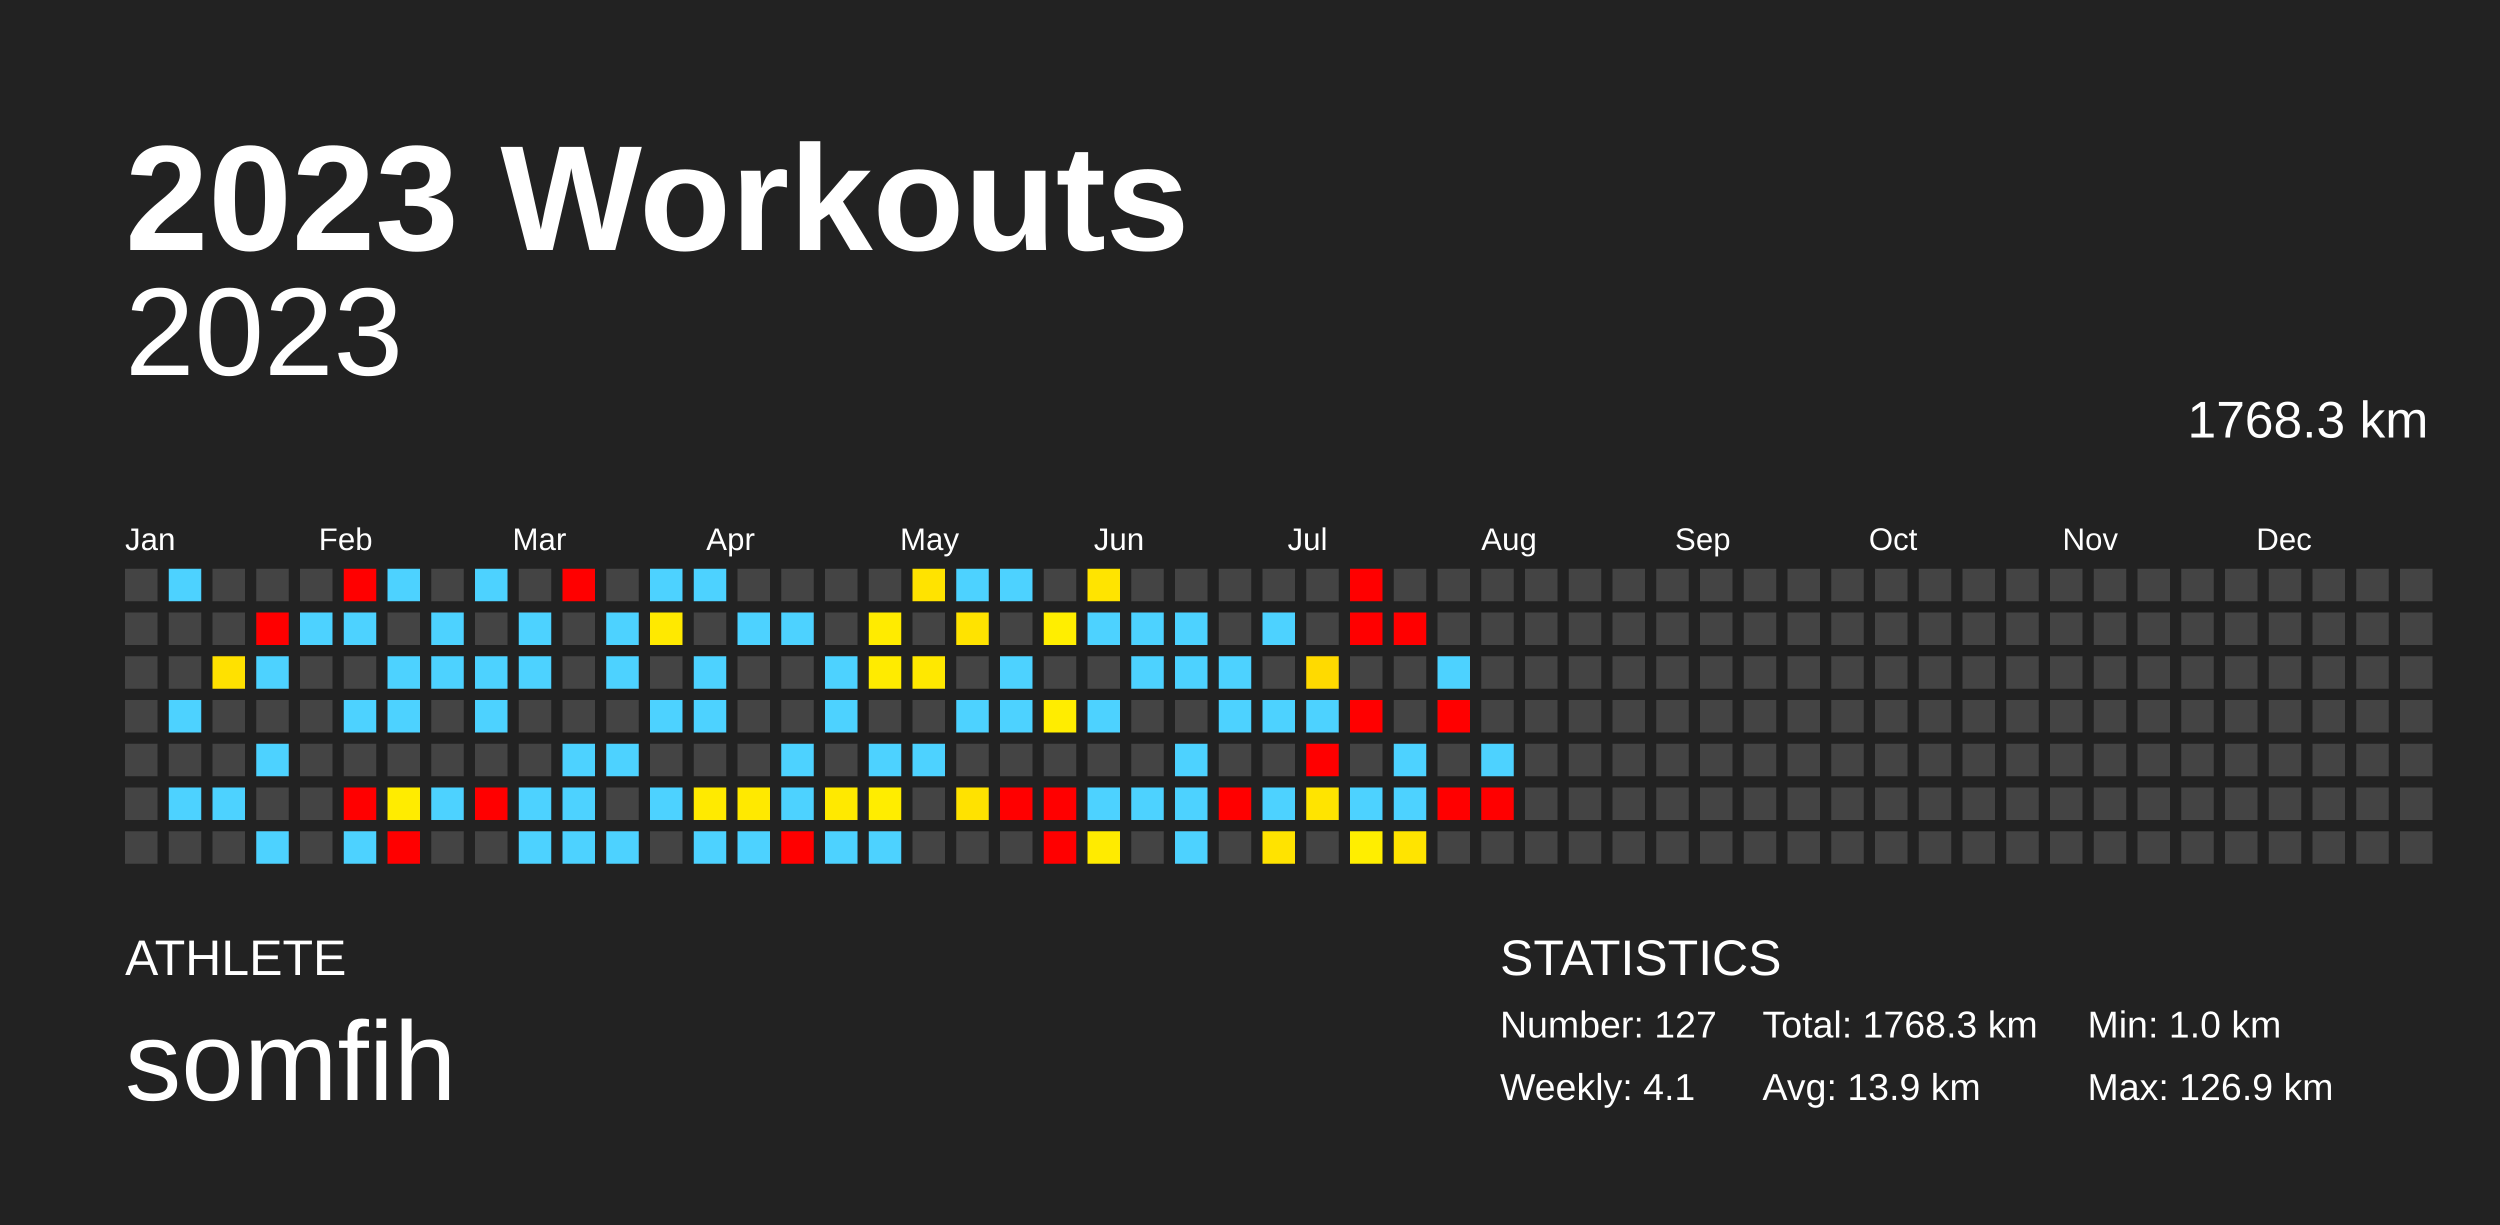
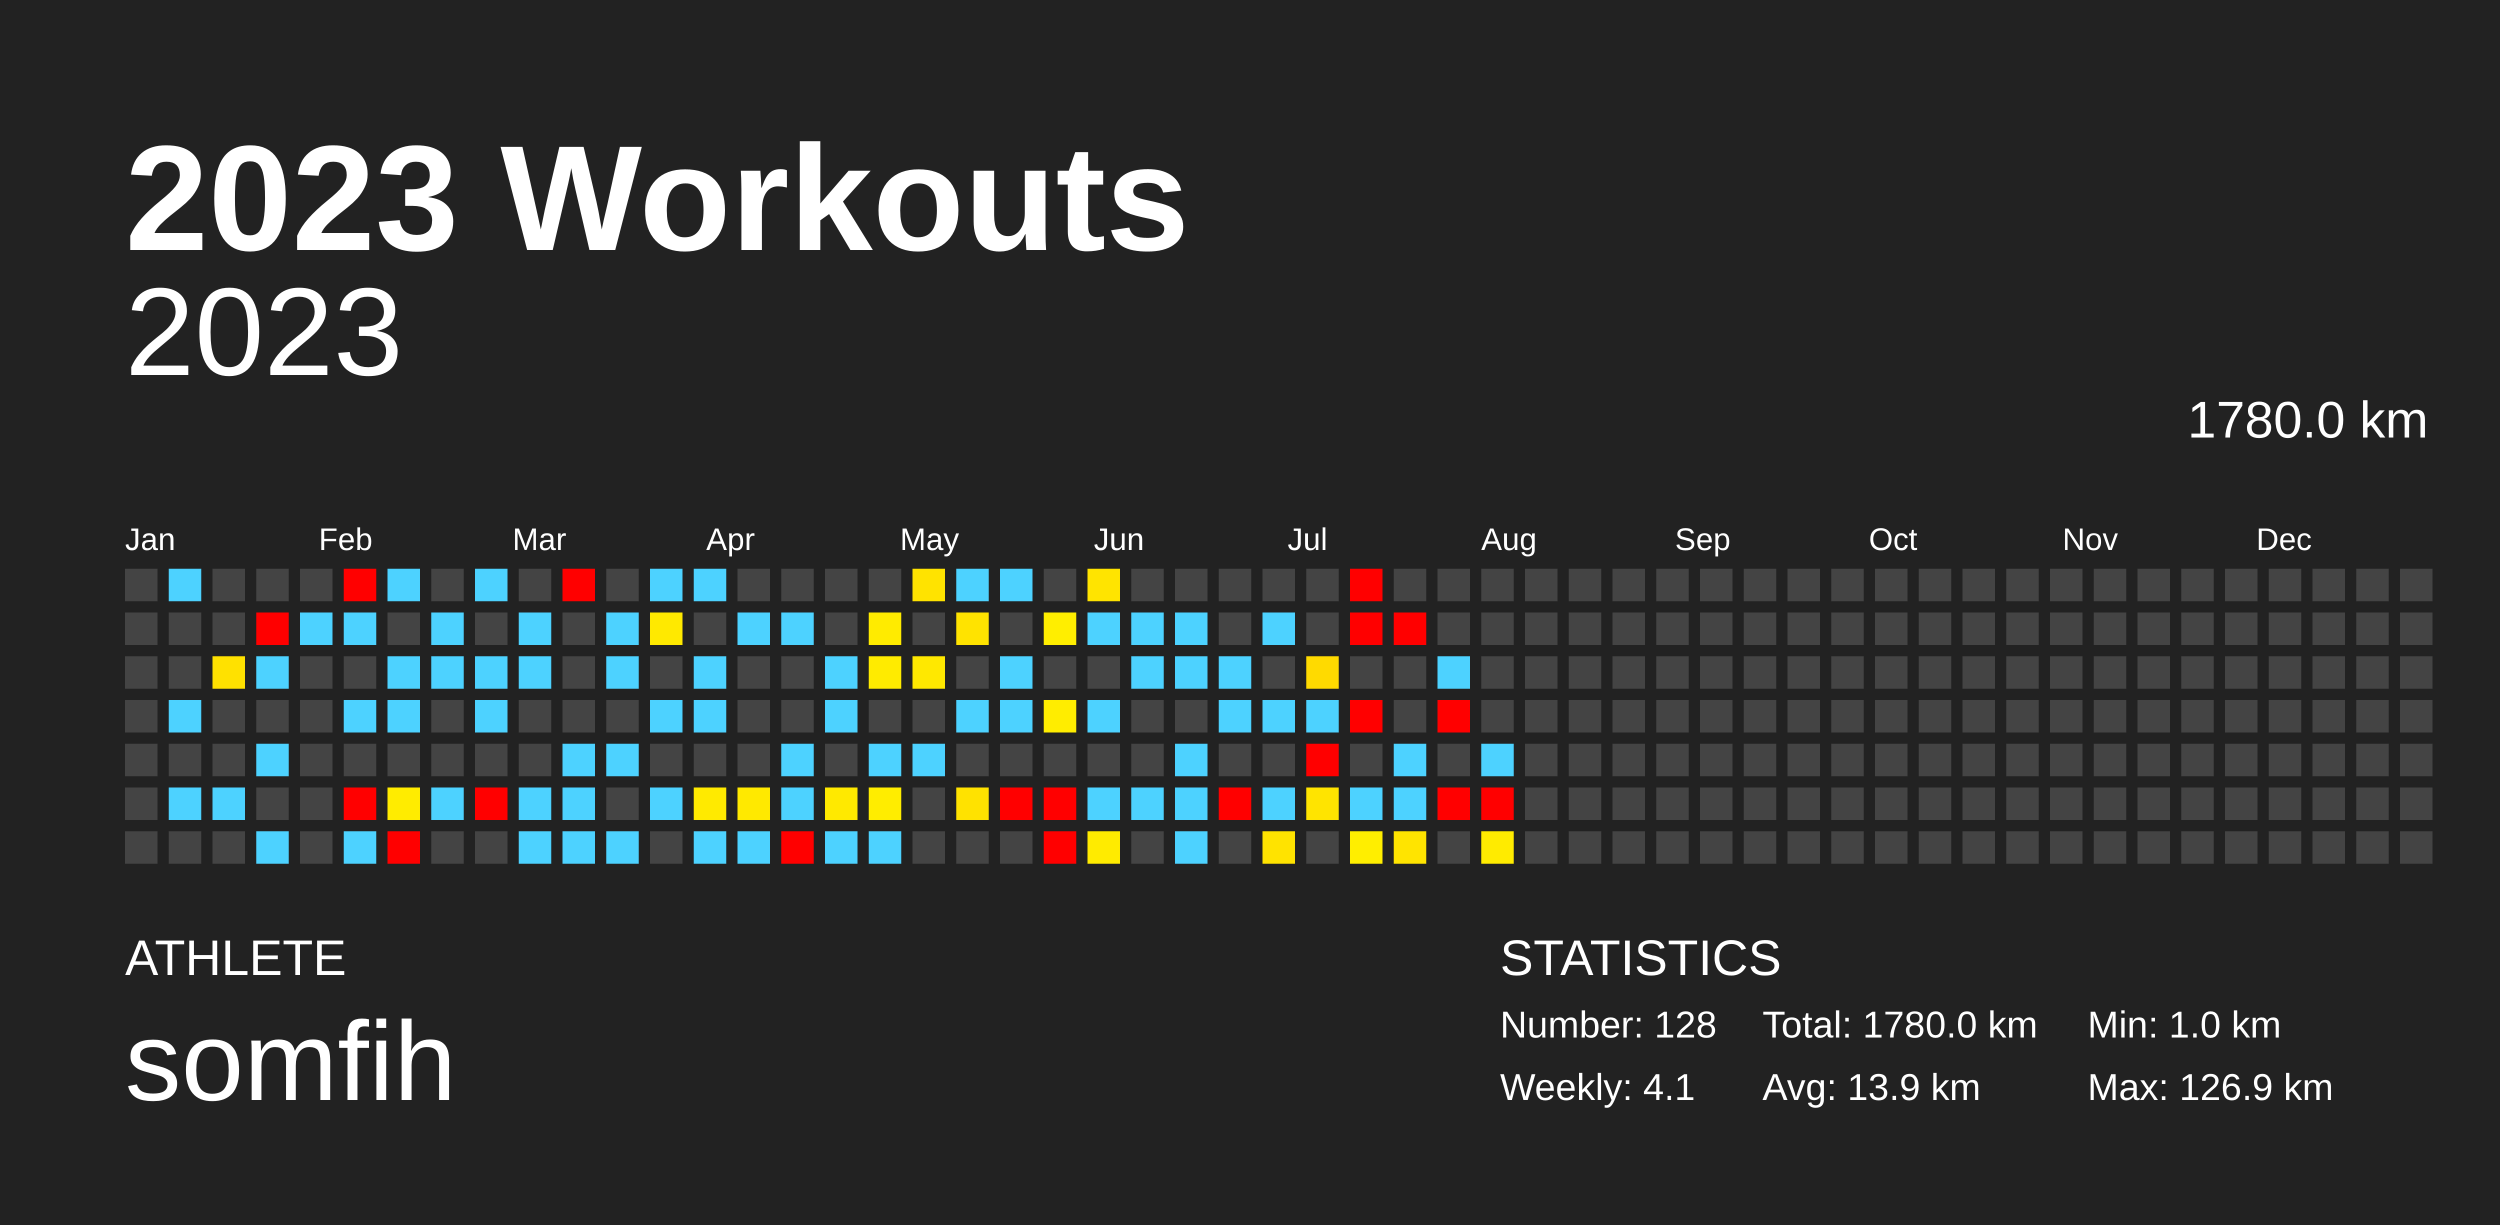
<svg xmlns="http://www.w3.org/2000/svg" baseProfile="full" height="98mm" version="1.1" viewBox="0,0,200,98" width="200mm">
  <defs />
  <rect fill="#222222" height="98" width="200" x="0" y="0" />
  <text fill="#FFFFFF" style="font-size:12px; font-family:Arial; font-weight:bold;" x="10" y="20">2023 Workouts</text>
  <text fill="#FFFFFF" style="font-size:4px; font-family:Arial" x="10" y="78">ATHLETE</text>
  <text fill="#FFFFFF" style="font-size:9px; font-family:Arial" x="10" y="88">somfih</text>
  <text fill="#FFFFFF" style="font-size:4px; font-family:Arial" x="120" y="78">STATISTICS</text>
-   <text fill="#FFFFFF" style="font-size:3px; font-family:Arial" x="120" y="83">Number: 127</text>
+   <text fill="#FFFFFF" style="font-size:3px; font-family:Arial" x="120" y="83">Number: 128</text>
  <text fill="#FFFFFF" style="font-size:3px; font-family:Arial" x="120" y="88">Weekly: 4.1</text>
-   <text fill="#FFFFFF" style="font-size:3px; font-family:Arial" x="141" y="83">Total: 1768.3 km</text>
+   <text fill="#FFFFFF" style="font-size:3px; font-family:Arial" x="141" y="83">Total: 1780.0 km</text>
  <text fill="#FFFFFF" style="font-size:3px; font-family:Arial" x="141" y="88">Avg: 13.9 km</text>
  <text fill="#FFFFFF" style="font-size:3px; font-family:Arial" x="167" y="83">Min: 1.0 km</text>
  <text fill="#FFFFFF" style="font-size:3px; font-family:Arial" x="167" y="88">Max: 126.9 km</text>
  <text alignment-baseline="hanging" fill="#FFFFFF" style="font-size:10.0px; font-family:Arial;" x="10" y="30">2023</text>
-   <text alignment-baseline="hanging" fill="#FFFFFF" style="font-size:4.125px; font-family:Arial;" x="175" y="35">1768.3 km</text>
+   <text alignment-baseline="hanging" fill="#FFFFFF" style="font-size:4.125px; font-family:Arial;" x="175" y="35">1780.0 km</text>
  <text fill="#FFFFFF" style="font-size:2.5px; font-family:Arial" x="10.0" y="44">Jan</text>
  <text fill="#FFFFFF" style="font-size:2.5px; font-family:Arial" x="25.5" y="44">Feb</text>
  <text fill="#FFFFFF" style="font-size:2.5px; font-family:Arial" x="41.0" y="44">Mar</text>
  <text fill="#FFFFFF" style="font-size:2.5px; font-family:Arial" x="56.5" y="44">Apr</text>
  <text fill="#FFFFFF" style="font-size:2.5px; font-family:Arial" x="72.0" y="44">May</text>
  <text fill="#FFFFFF" style="font-size:2.5px; font-family:Arial" x="87.5" y="44">Jun</text>
  <text fill="#FFFFFF" style="font-size:2.5px; font-family:Arial" x="103.0" y="44">Jul</text>
  <text fill="#FFFFFF" style="font-size:2.5px; font-family:Arial" x="118.5" y="44">Aug</text>
  <text fill="#FFFFFF" style="font-size:2.5px; font-family:Arial" x="134.0" y="44">Sep</text>
  <text fill="#FFFFFF" style="font-size:2.5px; font-family:Arial" x="149.5" y="44">Oct</text>
  <text fill="#FFFFFF" style="font-size:2.5px; font-family:Arial" x="165.0" y="44">Nov</text>
  <text fill="#FFFFFF" style="font-size:2.5px; font-family:Arial" x="180.5" y="44">Dec</text>
  <rect fill="#444444" height="2.6" width="2.6" x="10.0" y="45.5" />
  <rect fill="#444444" height="2.6" width="2.6" x="10.0" y="49.0" />
  <rect fill="#444444" height="2.6" width="2.6" x="10.0" y="52.5" />
  <rect fill="#444444" height="2.6" width="2.6" x="10.0" y="56.0" />
  <rect fill="#444444" height="2.6" width="2.6" x="10.0" y="59.5" />
  <rect fill="#444444" height="2.6" width="2.6" x="10.0" y="63.0" />
  <rect fill="#444444" height="2.6" width="2.6" x="10.0" y="66.5" />
  <rect fill="#4dd2ff" height="2.6" width="2.6" x="13.5" y="45.5" />
  <rect fill="#444444" height="2.6" width="2.6" x="13.5" y="49.0" />
  <rect fill="#444444" height="2.6" width="2.6" x="13.5" y="52.5" />
  <rect fill="#4dd2ff" height="2.6" width="2.6" x="13.5" y="56.0" />
  <rect fill="#444444" height="2.6" width="2.6" x="13.5" y="59.5" />
  <rect fill="#4dd2ff" height="2.6" width="2.6" x="13.5" y="63.0" />
  <rect fill="#444444" height="2.6" width="2.6" x="13.5" y="66.5" />
  <rect fill="#444444" height="2.6" width="2.6" x="17.0" y="45.5" />
  <rect fill="#444444" height="2.6" width="2.6" x="17.0" y="49.0" />
  <rect fill="#ffe100" height="2.6" width="2.6" x="17.0" y="52.5" />
  <rect fill="#444444" height="2.6" width="2.6" x="17.0" y="56.0" />
  <rect fill="#444444" height="2.6" width="2.6" x="17.0" y="59.5" />
  <rect fill="#4dd2ff" height="2.6" width="2.6" x="17.0" y="63.0" />
  <rect fill="#444444" height="2.6" width="2.6" x="17.0" y="66.5" />
  <rect fill="#444444" height="2.6" width="2.6" x="20.5" y="45.5" />
  <rect fill="red" height="2.6" width="2.6" x="20.5" y="49.0" />
  <rect fill="#4dd2ff" height="2.6" width="2.6" x="20.5" y="52.5" />
  <rect fill="#444444" height="2.6" width="2.6" x="20.5" y="56.0" />
  <rect fill="#4dd2ff" height="2.6" width="2.6" x="20.5" y="59.5" />
  <rect fill="#444444" height="2.6" width="2.6" x="20.5" y="63.0" />
  <rect fill="#4dd2ff" height="2.6" width="2.6" x="20.5" y="66.5" />
  <rect fill="#444444" height="2.6" width="2.6" x="24.0" y="45.5" />
  <rect fill="#4dd2ff" height="2.6" width="2.6" x="24.0" y="49.0" />
  <rect fill="#444444" height="2.6" width="2.6" x="24.0" y="52.5" />
  <rect fill="#444444" height="2.6" width="2.6" x="24.0" y="56.0" />
  <rect fill="#444444" height="2.6" width="2.6" x="24.0" y="59.5" />
  <rect fill="#444444" height="2.6" width="2.6" x="24.0" y="63.0" />
  <rect fill="#444444" height="2.6" width="2.6" x="24.0" y="66.5" />
  <rect fill="red" height="2.6" width="2.6" x="27.5" y="45.5" />
  <rect fill="#4dd2ff" height="2.6" width="2.6" x="27.5" y="49.0" />
  <rect fill="#444444" height="2.6" width="2.6" x="27.5" y="52.5" />
  <rect fill="#4dd2ff" height="2.6" width="2.6" x="27.5" y="56.0" />
  <rect fill="#444444" height="2.6" width="2.6" x="27.5" y="59.5" />
  <rect fill="red" height="2.6" width="2.6" x="27.5" y="63.0" />
  <rect fill="#4dd2ff" height="2.6" width="2.6" x="27.5" y="66.5" />
  <rect fill="#4dd2ff" height="2.6" width="2.6" x="31.0" y="45.5" />
  <rect fill="#444444" height="2.6" width="2.6" x="31.0" y="49.0" />
  <rect fill="#4dd2ff" height="2.6" width="2.6" x="31.0" y="52.5" />
  <rect fill="#4dd2ff" height="2.6" width="2.6" x="31.0" y="56.0" />
  <rect fill="#444444" height="2.6" width="2.6" x="31.0" y="59.5" />
  <rect fill="#ffec00" height="2.6" width="2.6" x="31.0" y="63.0" />
  <rect fill="red" height="2.6" width="2.6" x="31.0" y="66.5" />
  <rect fill="#444444" height="2.6" width="2.6" x="34.5" y="45.5" />
  <rect fill="#4dd2ff" height="2.6" width="2.6" x="34.5" y="49.0" />
  <rect fill="#4dd2ff" height="2.6" width="2.6" x="34.5" y="52.5" />
  <rect fill="#444444" height="2.6" width="2.6" x="34.5" y="56.0" />
  <rect fill="#444444" height="2.6" width="2.6" x="34.5" y="59.5" />
  <rect fill="#4dd2ff" height="2.6" width="2.6" x="34.5" y="63.0" />
  <rect fill="#444444" height="2.6" width="2.6" x="34.5" y="66.5" />
  <rect fill="#4dd2ff" height="2.6" width="2.6" x="38.0" y="45.5" />
  <rect fill="#444444" height="2.6" width="2.6" x="38.0" y="49.0" />
  <rect fill="#4dd2ff" height="2.6" width="2.6" x="38.0" y="52.5" />
  <rect fill="#4dd2ff" height="2.6" width="2.6" x="38.0" y="56.0" />
  <rect fill="#444444" height="2.6" width="2.6" x="38.0" y="59.5" />
  <rect fill="red" height="2.6" width="2.6" x="38.0" y="63.0" />
  <rect fill="#444444" height="2.6" width="2.6" x="38.0" y="66.5" />
  <rect fill="#444444" height="2.6" width="2.6" x="41.5" y="45.5" />
  <rect fill="#4dd2ff" height="2.6" width="2.6" x="41.5" y="49.0" />
  <rect fill="#4dd2ff" height="2.6" width="2.6" x="41.5" y="52.5" />
  <rect fill="#444444" height="2.6" width="2.6" x="41.5" y="56.0" />
  <rect fill="#444444" height="2.6" width="2.6" x="41.5" y="59.5" />
  <rect fill="#4dd2ff" height="2.6" width="2.6" x="41.5" y="63.0" />
  <rect fill="#4dd2ff" height="2.6" width="2.6" x="41.5" y="66.5" />
  <rect fill="red" height="2.6" width="2.6" x="45.0" y="45.5" />
  <rect fill="#444444" height="2.6" width="2.6" x="45.0" y="49.0" />
  <rect fill="#444444" height="2.6" width="2.6" x="45.0" y="52.5" />
  <rect fill="#444444" height="2.6" width="2.6" x="45.0" y="56.0" />
  <rect fill="#4dd2ff" height="2.6" width="2.6" x="45.0" y="59.5" />
  <rect fill="#4dd2ff" height="2.6" width="2.6" x="45.0" y="63.0" />
  <rect fill="#4dd2ff" height="2.6" width="2.6" x="45.0" y="66.5" />
  <rect fill="#444444" height="2.6" width="2.6" x="48.5" y="45.5" />
  <rect fill="#4dd2ff" height="2.6" width="2.6" x="48.5" y="49.0" />
  <rect fill="#4dd2ff" height="2.6" width="2.6" x="48.5" y="52.5" />
  <rect fill="#444444" height="2.6" width="2.6" x="48.5" y="56.0" />
  <rect fill="#4dd2ff" height="2.6" width="2.6" x="48.5" y="59.5" />
  <rect fill="#444444" height="2.6" width="2.6" x="48.5" y="63.0" />
  <rect fill="#4dd2ff" height="2.6" width="2.6" x="48.5" y="66.5" />
  <rect fill="#4dd2ff" height="2.6" width="2.6" x="52.0" y="45.5" />
  <rect fill="#ffe900" height="2.6" width="2.6" x="52.0" y="49.0" />
  <rect fill="#444444" height="2.6" width="2.6" x="52.0" y="52.5" />
  <rect fill="#4dd2ff" height="2.6" width="2.6" x="52.0" y="56.0" />
  <rect fill="#444444" height="2.6" width="2.6" x="52.0" y="59.5" />
  <rect fill="#4dd2ff" height="2.6" width="2.6" x="52.0" y="63.0" />
  <rect fill="#444444" height="2.6" width="2.6" x="52.0" y="66.5" />
  <rect fill="#4dd2ff" height="2.6" width="2.6" x="55.5" y="45.5" />
  <rect fill="#444444" height="2.6" width="2.6" x="55.5" y="49.0" />
  <rect fill="#4dd2ff" height="2.6" width="2.6" x="55.5" y="52.5" />
  <rect fill="#4dd2ff" height="2.6" width="2.6" x="55.5" y="56.0" />
  <rect fill="#444444" height="2.6" width="2.6" x="55.5" y="59.5" />
  <rect fill="#ffea00" height="2.6" width="2.6" x="55.5" y="63.0" />
  <rect fill="#4dd2ff" height="2.6" width="2.6" x="55.5" y="66.5" />
  <rect fill="#444444" height="2.6" width="2.6" x="59.0" y="45.5" />
  <rect fill="#4dd2ff" height="2.6" width="2.6" x="59.0" y="49.0" />
  <rect fill="#444444" height="2.6" width="2.6" x="59.0" y="52.5" />
  <rect fill="#444444" height="2.6" width="2.6" x="59.0" y="56.0" />
  <rect fill="#444444" height="2.6" width="2.6" x="59.0" y="59.5" />
  <rect fill="#ffe900" height="2.6" width="2.6" x="59.0" y="63.0" />
  <rect fill="#4dd2ff" height="2.6" width="2.6" x="59.0" y="66.5" />
  <rect fill="#444444" height="2.6" width="2.6" x="62.5" y="45.5" />
  <rect fill="#4dd2ff" height="2.6" width="2.6" x="62.5" y="49.0" />
  <rect fill="#444444" height="2.6" width="2.6" x="62.5" y="52.5" />
  <rect fill="#444444" height="2.6" width="2.6" x="62.5" y="56.0" />
  <rect fill="#4dd2ff" height="2.6" width="2.6" x="62.5" y="59.5" />
  <rect fill="#4dd2ff" height="2.6" width="2.6" x="62.5" y="63.0" />
  <rect fill="red" height="2.6" width="2.6" x="62.5" y="66.5" />
  <rect fill="#444444" height="2.6" width="2.6" x="66.0" y="45.5" />
  <rect fill="#444444" height="2.6" width="2.6" x="66.0" y="49.0" />
  <rect fill="#4dd2ff" height="2.6" width="2.6" x="66.0" y="52.5" />
  <rect fill="#4dd2ff" height="2.6" width="2.6" x="66.0" y="56.0" />
  <rect fill="#444444" height="2.6" width="2.6" x="66.0" y="59.5" />
  <rect fill="#ffe900" height="2.6" width="2.6" x="66.0" y="63.0" />
  <rect fill="#4dd2ff" height="2.6" width="2.6" x="66.0" y="66.5" />
  <rect fill="#444444" height="2.6" width="2.6" x="69.5" y="45.5" />
  <rect fill="#ffeb00" height="2.6" width="2.6" x="69.5" y="49.0" />
  <rect fill="#ffeb00" height="2.6" width="2.6" x="69.5" y="52.5" />
  <rect fill="#444444" height="2.6" width="2.6" x="69.5" y="56.0" />
  <rect fill="#4dd2ff" height="2.6" width="2.6" x="69.5" y="59.5" />
  <rect fill="#ffed00" height="2.6" width="2.6" x="69.5" y="63.0" />
  <rect fill="#4dd2ff" height="2.6" width="2.6" x="69.5" y="66.5" />
  <rect fill="#ffe300" height="2.6" width="2.6" x="73.0" y="45.5" />
  <rect fill="#444444" height="2.6" width="2.6" x="73.0" y="49.0" />
  <rect fill="#ffe800" height="2.6" width="2.6" x="73.0" y="52.5" />
  <rect fill="#444444" height="2.6" width="2.6" x="73.0" y="56.0" />
  <rect fill="#4dd2ff" height="2.6" width="2.6" x="73.0" y="59.5" />
  <rect fill="#444444" height="2.6" width="2.6" x="73.0" y="63.0" />
  <rect fill="#444444" height="2.6" width="2.6" x="73.0" y="66.5" />
  <rect fill="#4dd2ff" height="2.6" width="2.6" x="76.5" y="45.5" />
  <rect fill="#ffe300" height="2.6" width="2.6" x="76.5" y="49.0" />
  <rect fill="#444444" height="2.6" width="2.6" x="76.5" y="52.5" />
  <rect fill="#4dd2ff" height="2.6" width="2.6" x="76.5" y="56.0" />
  <rect fill="#444444" height="2.6" width="2.6" x="76.5" y="59.5" />
  <rect fill="#ffe200" height="2.6" width="2.6" x="76.5" y="63.0" />
  <rect fill="#444444" height="2.6" width="2.6" x="76.5" y="66.5" />
  <rect fill="#4dd2ff" height="2.6" width="2.6" x="80.0" y="45.5" />
  <rect fill="#444444" height="2.6" width="2.6" x="80.0" y="49.0" />
  <rect fill="#4dd2ff" height="2.6" width="2.6" x="80.0" y="52.5" />
  <rect fill="#4dd2ff" height="2.6" width="2.6" x="80.0" y="56.0" />
  <rect fill="#444444" height="2.6" width="2.6" x="80.0" y="59.5" />
  <rect fill="red" height="2.6" width="2.6" x="80.0" y="63.0" />
  <rect fill="#444444" height="2.6" width="2.6" x="80.0" y="66.5" />
  <rect fill="#444444" height="2.6" width="2.6" x="83.5" y="45.5" />
  <rect fill="#ffee00" height="2.6" width="2.6" x="83.5" y="49.0" />
  <rect fill="#444444" height="2.6" width="2.6" x="83.5" y="52.5" />
  <rect fill="#ffed00" height="2.6" width="2.6" x="83.5" y="56.0" />
  <rect fill="#444444" height="2.6" width="2.6" x="83.5" y="59.5" />
  <rect fill="red" height="2.6" width="2.6" x="83.5" y="63.0" />
  <rect fill="red" height="2.6" width="2.6" x="83.5" y="66.5" />
  <rect fill="#ffe400" height="2.6" width="2.6" x="87.0" y="45.5" />
  <rect fill="#4dd2ff" height="2.6" width="2.6" x="87.0" y="49.0" />
  <rect fill="#444444" height="2.6" width="2.6" x="87.0" y="52.5" />
  <rect fill="#4dd2ff" height="2.6" width="2.6" x="87.0" y="56.0" />
  <rect fill="#444444" height="2.6" width="2.6" x="87.0" y="59.5" />
  <rect fill="#4dd2ff" height="2.6" width="2.6" x="87.0" y="63.0" />
  <rect fill="#ffeb00" height="2.6" width="2.6" x="87.0" y="66.5" />
  <rect fill="#444444" height="2.6" width="2.6" x="90.5" y="45.5" />
  <rect fill="#4dd2ff" height="2.6" width="2.6" x="90.5" y="49.0" />
  <rect fill="#4dd2ff" height="2.6" width="2.6" x="90.5" y="52.5" />
  <rect fill="#444444" height="2.6" width="2.6" x="90.5" y="56.0" />
  <rect fill="#444444" height="2.6" width="2.6" x="90.5" y="59.5" />
  <rect fill="#4dd2ff" height="2.6" width="2.6" x="90.5" y="63.0" />
  <rect fill="#444444" height="2.6" width="2.6" x="90.5" y="66.5" />
  <rect fill="#444444" height="2.6" width="2.6" x="94.0" y="45.5" />
  <rect fill="#4dd2ff" height="2.6" width="2.6" x="94.0" y="49.0" />
  <rect fill="#4dd2ff" height="2.6" width="2.6" x="94.0" y="52.5" />
  <rect fill="#444444" height="2.6" width="2.6" x="94.0" y="56.0" />
  <rect fill="#4dd2ff" height="2.6" width="2.6" x="94.0" y="59.5" />
  <rect fill="#4dd2ff" height="2.6" width="2.6" x="94.0" y="63.0" />
  <rect fill="#4dd2ff" height="2.6" width="2.6" x="94.0" y="66.5" />
  <rect fill="#444444" height="2.6" width="2.6" x="97.5" y="45.5" />
  <rect fill="#444444" height="2.6" width="2.6" x="97.5" y="49.0" />
  <rect fill="#4dd2ff" height="2.6" width="2.6" x="97.5" y="52.5" />
  <rect fill="#4dd2ff" height="2.6" width="2.6" x="97.5" y="56.0" />
  <rect fill="#444444" height="2.6" width="2.6" x="97.5" y="59.5" />
  <rect fill="red" height="2.6" width="2.6" x="97.5" y="63.0" />
  <rect fill="#444444" height="2.6" width="2.6" x="97.5" y="66.5" />
  <rect fill="#444444" height="2.6" width="2.6" x="101.0" y="45.5" />
  <rect fill="#4dd2ff" height="2.6" width="2.6" x="101.0" y="49.0" />
  <rect fill="#444444" height="2.6" width="2.6" x="101.0" y="52.5" />
  <rect fill="#4dd2ff" height="2.6" width="2.6" x="101.0" y="56.0" />
  <rect fill="#444444" height="2.6" width="2.6" x="101.0" y="59.5" />
  <rect fill="#4dd2ff" height="2.6" width="2.6" x="101.0" y="63.0" />
  <rect fill="#ffe300" height="2.6" width="2.6" x="101.0" y="66.5" />
  <rect fill="#444444" height="2.6" width="2.6" x="104.5" y="45.5" />
  <rect fill="#444444" height="2.6" width="2.6" x="104.5" y="49.0" />
  <rect fill="#ffda00" height="2.6" width="2.6" x="104.5" y="52.5" />
  <rect fill="#4dd2ff" height="2.6" width="2.6" x="104.5" y="56.0" />
  <rect fill="red" height="2.6" width="2.6" x="104.5" y="59.5" />
  <rect fill="#ffe400" height="2.6" width="2.6" x="104.5" y="63.0" />
  <rect fill="#444444" height="2.6" width="2.6" x="104.5" y="66.5" />
  <rect fill="red" height="2.6" width="2.6" x="108.0" y="45.5" />
  <rect fill="red" height="2.6" width="2.6" x="108.0" y="49.0" />
  <rect fill="#444444" height="2.6" width="2.6" x="108.0" y="52.5" />
  <rect fill="red" height="2.6" width="2.6" x="108.0" y="56.0" />
  <rect fill="#444444" height="2.6" width="2.6" x="108.0" y="59.5" />
  <rect fill="#4dd2ff" height="2.6" width="2.6" x="108.0" y="63.0" />
  <rect fill="#ffee00" height="2.6" width="2.6" x="108.0" y="66.5" />
  <rect fill="#444444" height="2.6" width="2.6" x="111.5" y="45.5" />
  <rect fill="red" height="2.6" width="2.6" x="111.5" y="49.0" />
  <rect fill="#444444" height="2.6" width="2.6" x="111.5" y="52.5" />
  <rect fill="#444444" height="2.6" width="2.6" x="111.5" y="56.0" />
  <rect fill="#4dd2ff" height="2.6" width="2.6" x="111.5" y="59.5" />
  <rect fill="#4dd2ff" height="2.6" width="2.6" x="111.5" y="63.0" />
  <rect fill="#ffe400" height="2.6" width="2.6" x="111.5" y="66.5" />
  <rect fill="#444444" height="2.6" width="2.6" x="115.0" y="45.5" />
  <rect fill="#444444" height="2.6" width="2.6" x="115.0" y="49.0" />
  <rect fill="#4dd2ff" height="2.6" width="2.6" x="115.0" y="52.5" />
  <rect fill="red" height="2.6" width="2.6" x="115.0" y="56.0" />
  <rect fill="#444444" height="2.6" width="2.6" x="115.0" y="59.5" />
  <rect fill="red" height="2.6" width="2.6" x="115.0" y="63.0" />
  <rect fill="#444444" height="2.6" width="2.6" x="115.0" y="66.5" />
  <rect fill="#444444" height="2.6" width="2.6" x="118.5" y="45.5" />
  <rect fill="#444444" height="2.6" width="2.6" x="118.5" y="49.0" />
  <rect fill="#444444" height="2.6" width="2.6" x="118.5" y="52.5" />
  <rect fill="#444444" height="2.6" width="2.6" x="118.5" y="56.0" />
  <rect fill="#4dd2ff" height="2.6" width="2.6" x="118.5" y="59.5" />
  <rect fill="red" height="2.6" width="2.6" x="118.5" y="63.0" />
-   <rect fill="#444444" height="2.6" width="2.6" x="118.5" y="66.5" />
+   <rect fill="#ffeb00" height="2.6" width="2.6" x="118.5" y="66.5" />
  <rect fill="#444444" height="2.6" width="2.6" x="122.0" y="45.5" />
  <rect fill="#444444" height="2.6" width="2.6" x="122.0" y="49.0" />
  <rect fill="#444444" height="2.6" width="2.6" x="122.0" y="52.5" />
  <rect fill="#444444" height="2.6" width="2.6" x="122.0" y="56.0" />
  <rect fill="#444444" height="2.6" width="2.6" x="122.0" y="59.5" />
  <rect fill="#444444" height="2.6" width="2.6" x="122.0" y="63.0" />
  <rect fill="#444444" height="2.6" width="2.6" x="122.0" y="66.5" />
  <rect fill="#444444" height="2.6" width="2.6" x="125.5" y="45.5" />
  <rect fill="#444444" height="2.6" width="2.6" x="125.5" y="49.0" />
  <rect fill="#444444" height="2.6" width="2.6" x="125.5" y="52.5" />
  <rect fill="#444444" height="2.6" width="2.6" x="125.5" y="56.0" />
  <rect fill="#444444" height="2.6" width="2.6" x="125.5" y="59.5" />
  <rect fill="#444444" height="2.6" width="2.6" x="125.5" y="63.0" />
  <rect fill="#444444" height="2.6" width="2.6" x="125.5" y="66.5" />
  <rect fill="#444444" height="2.6" width="2.6" x="129.0" y="45.5" />
  <rect fill="#444444" height="2.6" width="2.6" x="129.0" y="49.0" />
  <rect fill="#444444" height="2.6" width="2.6" x="129.0" y="52.5" />
  <rect fill="#444444" height="2.6" width="2.6" x="129.0" y="56.0" />
  <rect fill="#444444" height="2.6" width="2.6" x="129.0" y="59.5" />
  <rect fill="#444444" height="2.6" width="2.6" x="129.0" y="63.0" />
  <rect fill="#444444" height="2.6" width="2.6" x="129.0" y="66.5" />
  <rect fill="#444444" height="2.6" width="2.6" x="132.5" y="45.5" />
  <rect fill="#444444" height="2.6" width="2.6" x="132.5" y="49.0" />
  <rect fill="#444444" height="2.6" width="2.6" x="132.5" y="52.5" />
  <rect fill="#444444" height="2.6" width="2.6" x="132.5" y="56.0" />
  <rect fill="#444444" height="2.6" width="2.6" x="132.5" y="59.5" />
  <rect fill="#444444" height="2.6" width="2.6" x="132.5" y="63.0" />
  <rect fill="#444444" height="2.6" width="2.6" x="132.5" y="66.5" />
  <rect fill="#444444" height="2.6" width="2.6" x="136.0" y="45.5" />
  <rect fill="#444444" height="2.6" width="2.6" x="136.0" y="49.0" />
  <rect fill="#444444" height="2.6" width="2.6" x="136.0" y="52.5" />
  <rect fill="#444444" height="2.6" width="2.6" x="136.0" y="56.0" />
  <rect fill="#444444" height="2.6" width="2.6" x="136.0" y="59.5" />
  <rect fill="#444444" height="2.6" width="2.6" x="136.0" y="63.0" />
  <rect fill="#444444" height="2.6" width="2.6" x="136.0" y="66.5" />
  <rect fill="#444444" height="2.6" width="2.6" x="139.5" y="45.5" />
  <rect fill="#444444" height="2.6" width="2.6" x="139.5" y="49.0" />
  <rect fill="#444444" height="2.6" width="2.6" x="139.5" y="52.5" />
  <rect fill="#444444" height="2.6" width="2.6" x="139.5" y="56.0" />
  <rect fill="#444444" height="2.6" width="2.6" x="139.5" y="59.5" />
  <rect fill="#444444" height="2.6" width="2.6" x="139.5" y="63.0" />
  <rect fill="#444444" height="2.6" width="2.6" x="139.5" y="66.5" />
  <rect fill="#444444" height="2.6" width="2.6" x="143.0" y="45.5" />
  <rect fill="#444444" height="2.6" width="2.6" x="143.0" y="49.0" />
  <rect fill="#444444" height="2.6" width="2.6" x="143.0" y="52.5" />
  <rect fill="#444444" height="2.6" width="2.6" x="143.0" y="56.0" />
  <rect fill="#444444" height="2.6" width="2.6" x="143.0" y="59.5" />
  <rect fill="#444444" height="2.6" width="2.6" x="143.0" y="63.0" />
  <rect fill="#444444" height="2.6" width="2.6" x="143.0" y="66.5" />
  <rect fill="#444444" height="2.6" width="2.6" x="146.5" y="45.5" />
  <rect fill="#444444" height="2.6" width="2.6" x="146.5" y="49.0" />
  <rect fill="#444444" height="2.6" width="2.6" x="146.5" y="52.5" />
  <rect fill="#444444" height="2.6" width="2.6" x="146.5" y="56.0" />
  <rect fill="#444444" height="2.6" width="2.6" x="146.5" y="59.5" />
  <rect fill="#444444" height="2.6" width="2.6" x="146.5" y="63.0" />
  <rect fill="#444444" height="2.6" width="2.6" x="146.5" y="66.5" />
  <rect fill="#444444" height="2.6" width="2.6" x="150.0" y="45.5" />
  <rect fill="#444444" height="2.6" width="2.6" x="150.0" y="49.0" />
  <rect fill="#444444" height="2.6" width="2.6" x="150.0" y="52.5" />
  <rect fill="#444444" height="2.6" width="2.6" x="150.0" y="56.0" />
  <rect fill="#444444" height="2.6" width="2.6" x="150.0" y="59.5" />
  <rect fill="#444444" height="2.6" width="2.6" x="150.0" y="63.0" />
  <rect fill="#444444" height="2.6" width="2.6" x="150.0" y="66.5" />
  <rect fill="#444444" height="2.6" width="2.6" x="153.5" y="45.5" />
  <rect fill="#444444" height="2.6" width="2.6" x="153.5" y="49.0" />
  <rect fill="#444444" height="2.6" width="2.6" x="153.5" y="52.5" />
  <rect fill="#444444" height="2.6" width="2.6" x="153.5" y="56.0" />
  <rect fill="#444444" height="2.6" width="2.6" x="153.5" y="59.5" />
  <rect fill="#444444" height="2.6" width="2.6" x="153.5" y="63.0" />
  <rect fill="#444444" height="2.6" width="2.6" x="153.5" y="66.5" />
  <rect fill="#444444" height="2.6" width="2.6" x="157.0" y="45.5" />
  <rect fill="#444444" height="2.6" width="2.6" x="157.0" y="49.0" />
  <rect fill="#444444" height="2.6" width="2.6" x="157.0" y="52.5" />
  <rect fill="#444444" height="2.6" width="2.6" x="157.0" y="56.0" />
  <rect fill="#444444" height="2.6" width="2.6" x="157.0" y="59.5" />
  <rect fill="#444444" height="2.6" width="2.6" x="157.0" y="63.0" />
  <rect fill="#444444" height="2.6" width="2.6" x="157.0" y="66.5" />
  <rect fill="#444444" height="2.6" width="2.6" x="160.5" y="45.5" />
  <rect fill="#444444" height="2.6" width="2.6" x="160.5" y="49.0" />
  <rect fill="#444444" height="2.6" width="2.6" x="160.5" y="52.5" />
  <rect fill="#444444" height="2.6" width="2.6" x="160.5" y="56.0" />
  <rect fill="#444444" height="2.6" width="2.6" x="160.5" y="59.5" />
  <rect fill="#444444" height="2.6" width="2.6" x="160.5" y="63.0" />
  <rect fill="#444444" height="2.6" width="2.6" x="160.5" y="66.5" />
  <rect fill="#444444" height="2.6" width="2.6" x="164.0" y="45.5" />
  <rect fill="#444444" height="2.6" width="2.6" x="164.0" y="49.0" />
  <rect fill="#444444" height="2.6" width="2.6" x="164.0" y="52.5" />
  <rect fill="#444444" height="2.6" width="2.6" x="164.0" y="56.0" />
  <rect fill="#444444" height="2.6" width="2.6" x="164.0" y="59.5" />
  <rect fill="#444444" height="2.6" width="2.6" x="164.0" y="63.0" />
  <rect fill="#444444" height="2.6" width="2.6" x="164.0" y="66.5" />
  <rect fill="#444444" height="2.6" width="2.6" x="167.5" y="45.5" />
  <rect fill="#444444" height="2.6" width="2.6" x="167.5" y="49.0" />
  <rect fill="#444444" height="2.6" width="2.6" x="167.5" y="52.5" />
  <rect fill="#444444" height="2.6" width="2.6" x="167.5" y="56.0" />
  <rect fill="#444444" height="2.6" width="2.6" x="167.5" y="59.5" />
  <rect fill="#444444" height="2.6" width="2.6" x="167.5" y="63.0" />
  <rect fill="#444444" height="2.6" width="2.6" x="167.5" y="66.5" />
  <rect fill="#444444" height="2.6" width="2.6" x="171.0" y="45.5" />
  <rect fill="#444444" height="2.6" width="2.6" x="171.0" y="49.0" />
  <rect fill="#444444" height="2.6" width="2.6" x="171.0" y="52.5" />
  <rect fill="#444444" height="2.6" width="2.6" x="171.0" y="56.0" />
  <rect fill="#444444" height="2.6" width="2.6" x="171.0" y="59.5" />
  <rect fill="#444444" height="2.6" width="2.6" x="171.0" y="63.0" />
  <rect fill="#444444" height="2.6" width="2.6" x="171.0" y="66.5" />
  <rect fill="#444444" height="2.6" width="2.6" x="174.5" y="45.5" />
  <rect fill="#444444" height="2.6" width="2.6" x="174.5" y="49.0" />
  <rect fill="#444444" height="2.6" width="2.6" x="174.5" y="52.5" />
  <rect fill="#444444" height="2.6" width="2.6" x="174.5" y="56.0" />
  <rect fill="#444444" height="2.6" width="2.6" x="174.5" y="59.5" />
  <rect fill="#444444" height="2.6" width="2.6" x="174.5" y="63.0" />
  <rect fill="#444444" height="2.6" width="2.6" x="174.5" y="66.5" />
  <rect fill="#444444" height="2.6" width="2.6" x="178.0" y="45.5" />
  <rect fill="#444444" height="2.6" width="2.6" x="178.0" y="49.0" />
  <rect fill="#444444" height="2.6" width="2.6" x="178.0" y="52.5" />
  <rect fill="#444444" height="2.6" width="2.6" x="178.0" y="56.0" />
  <rect fill="#444444" height="2.6" width="2.6" x="178.0" y="59.5" />
  <rect fill="#444444" height="2.6" width="2.6" x="178.0" y="63.0" />
  <rect fill="#444444" height="2.6" width="2.6" x="178.0" y="66.5" />
  <rect fill="#444444" height="2.6" width="2.6" x="181.5" y="45.5" />
  <rect fill="#444444" height="2.6" width="2.6" x="181.5" y="49.0" />
  <rect fill="#444444" height="2.6" width="2.6" x="181.5" y="52.5" />
  <rect fill="#444444" height="2.6" width="2.6" x="181.5" y="56.0" />
  <rect fill="#444444" height="2.6" width="2.6" x="181.5" y="59.5" />
  <rect fill="#444444" height="2.6" width="2.6" x="181.5" y="63.0" />
  <rect fill="#444444" height="2.6" width="2.6" x="181.5" y="66.5" />
  <rect fill="#444444" height="2.6" width="2.6" x="185.0" y="45.5" />
  <rect fill="#444444" height="2.6" width="2.6" x="185.0" y="49.0" />
  <rect fill="#444444" height="2.6" width="2.6" x="185.0" y="52.5" />
  <rect fill="#444444" height="2.6" width="2.6" x="185.0" y="56.0" />
  <rect fill="#444444" height="2.6" width="2.6" x="185.0" y="59.5" />
  <rect fill="#444444" height="2.6" width="2.6" x="185.0" y="63.0" />
  <rect fill="#444444" height="2.6" width="2.6" x="185.0" y="66.5" />
  <rect fill="#444444" height="2.6" width="2.6" x="188.5" y="45.5" />
  <rect fill="#444444" height="2.6" width="2.6" x="188.5" y="49.0" />
  <rect fill="#444444" height="2.6" width="2.6" x="188.5" y="52.5" />
  <rect fill="#444444" height="2.6" width="2.6" x="188.5" y="56.0" />
  <rect fill="#444444" height="2.6" width="2.6" x="188.5" y="59.5" />
  <rect fill="#444444" height="2.6" width="2.6" x="188.5" y="63.0" />
  <rect fill="#444444" height="2.6" width="2.6" x="188.5" y="66.5" />
  <rect fill="#444444" height="2.6" width="2.6" x="192.0" y="45.5" />
  <rect fill="#444444" height="2.6" width="2.6" x="192.0" y="49.0" />
  <rect fill="#444444" height="2.6" width="2.6" x="192.0" y="52.5" />
  <rect fill="#444444" height="2.6" width="2.6" x="192.0" y="56.0" />
  <rect fill="#444444" height="2.6" width="2.6" x="192.0" y="59.5" />
  <rect fill="#444444" height="2.6" width="2.6" x="192.0" y="63.0" />
  <rect fill="#444444" height="2.6" width="2.6" x="192.0" y="66.5" />
</svg>
